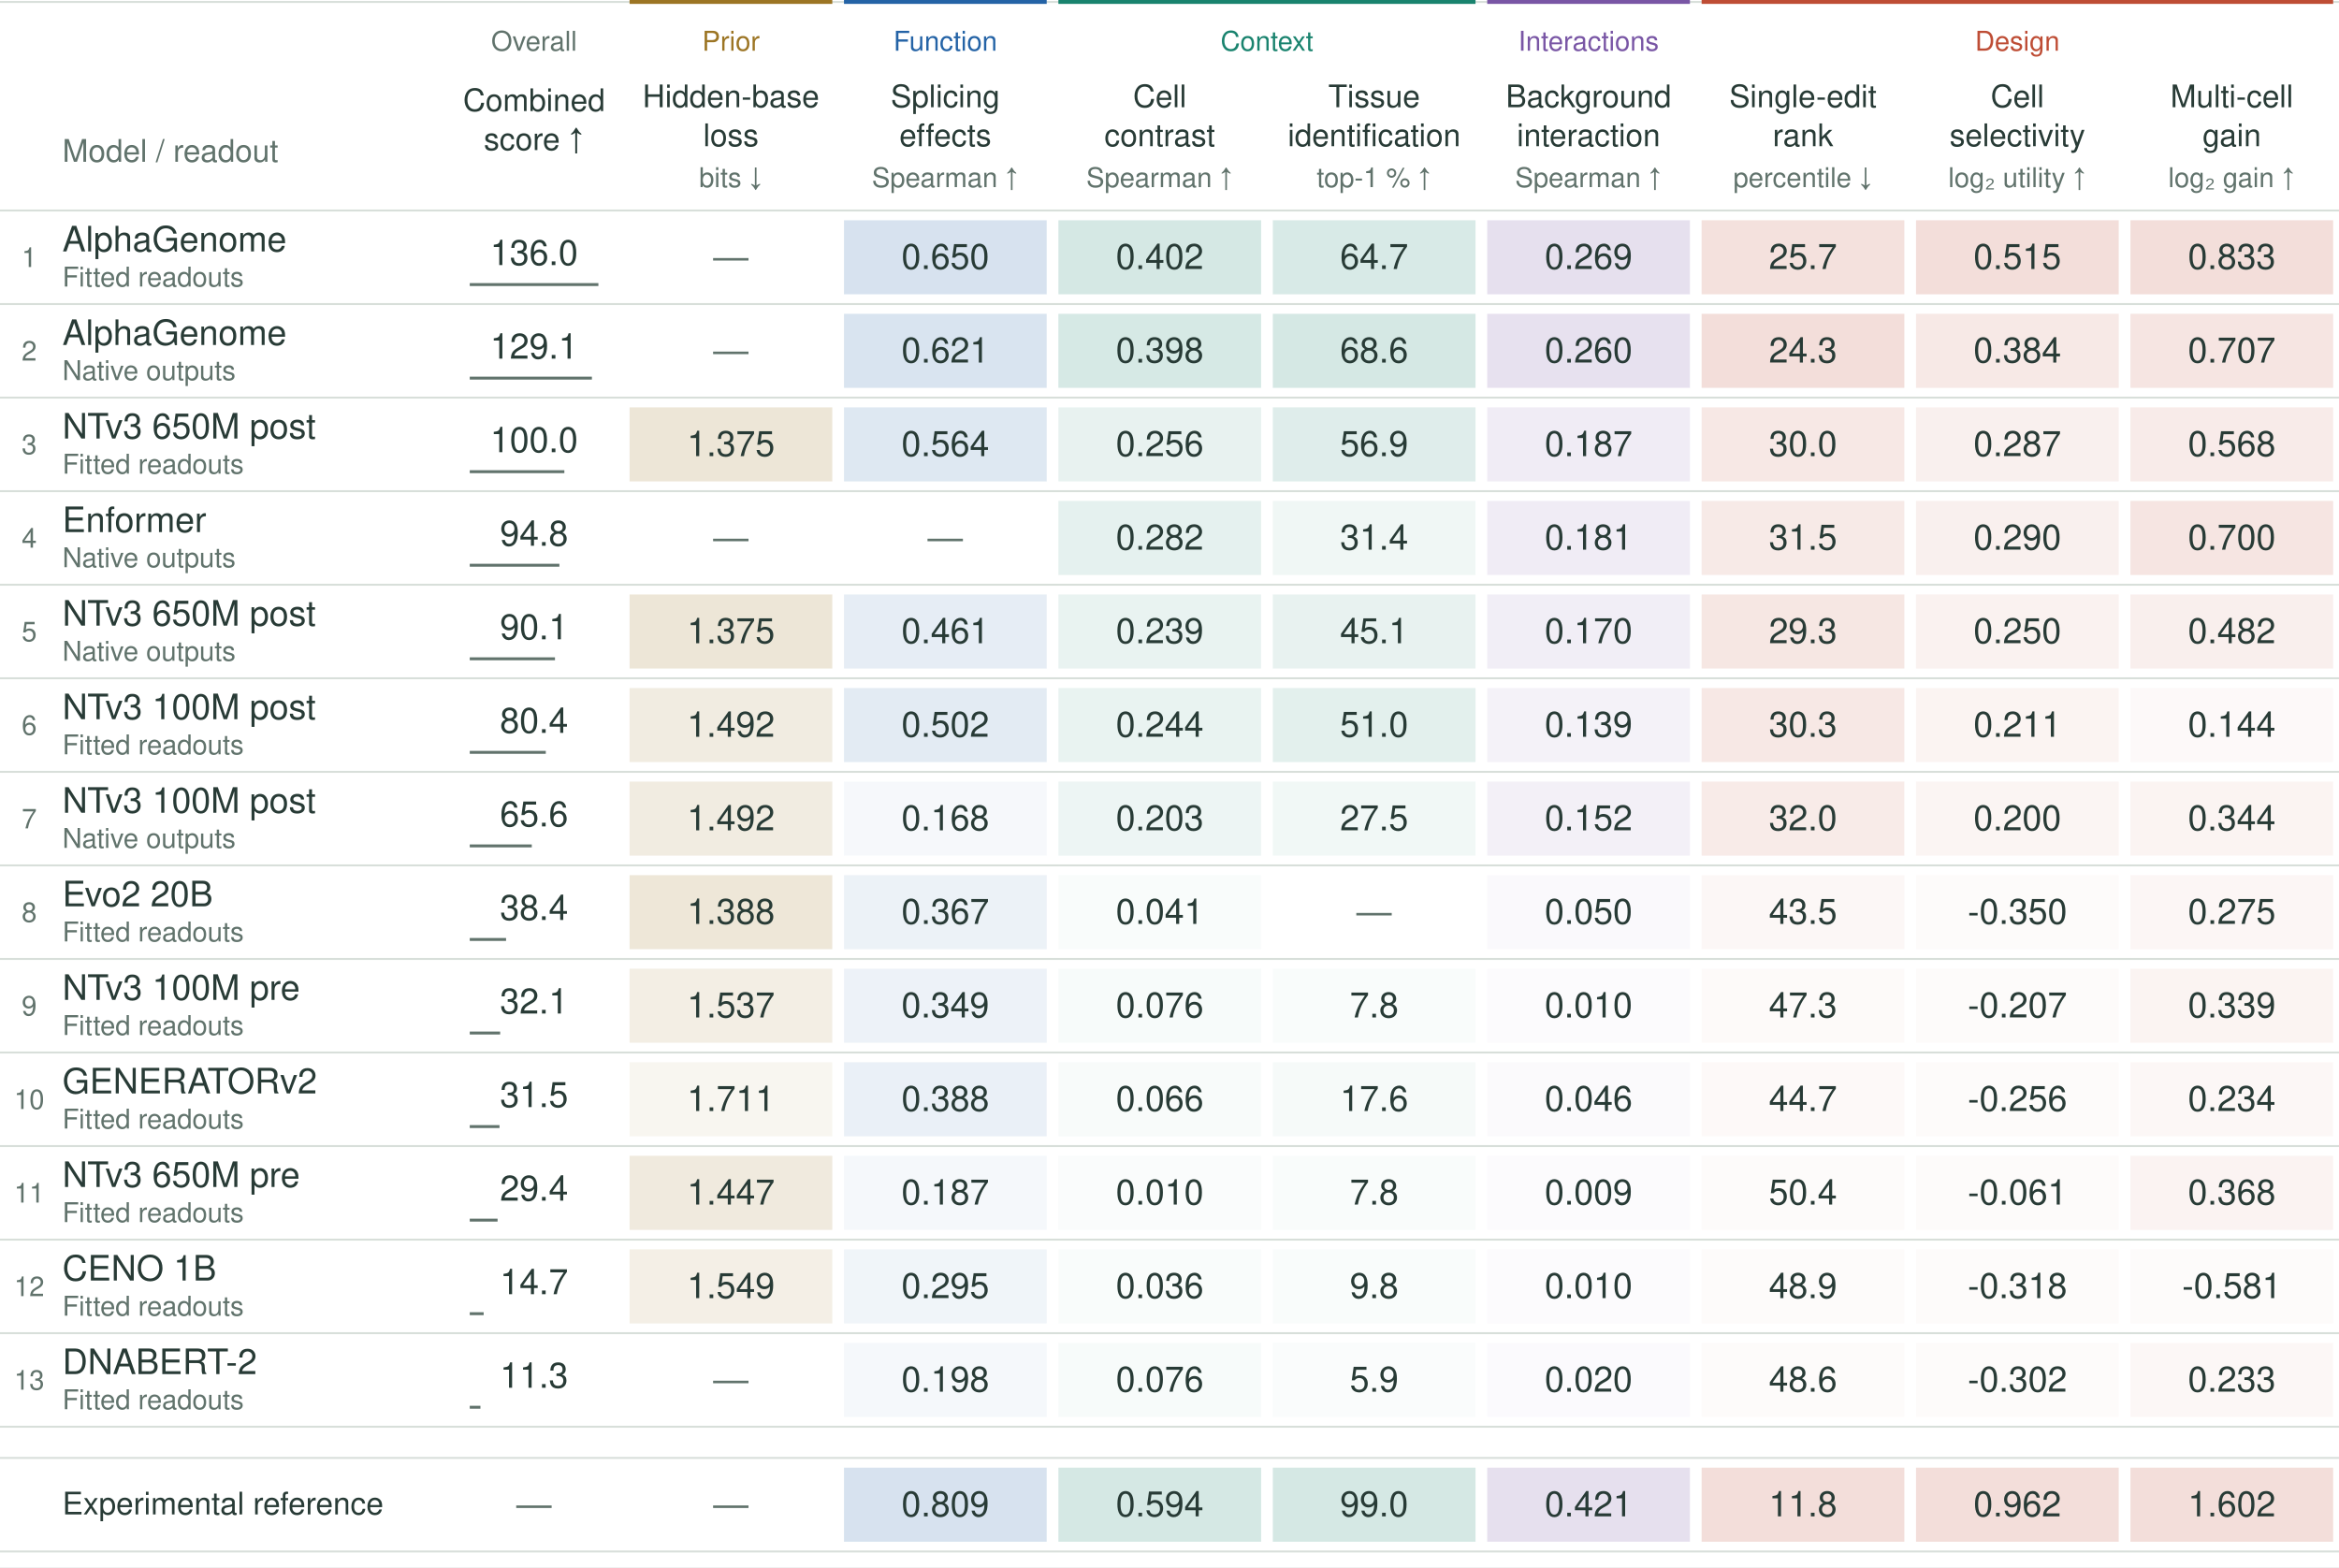
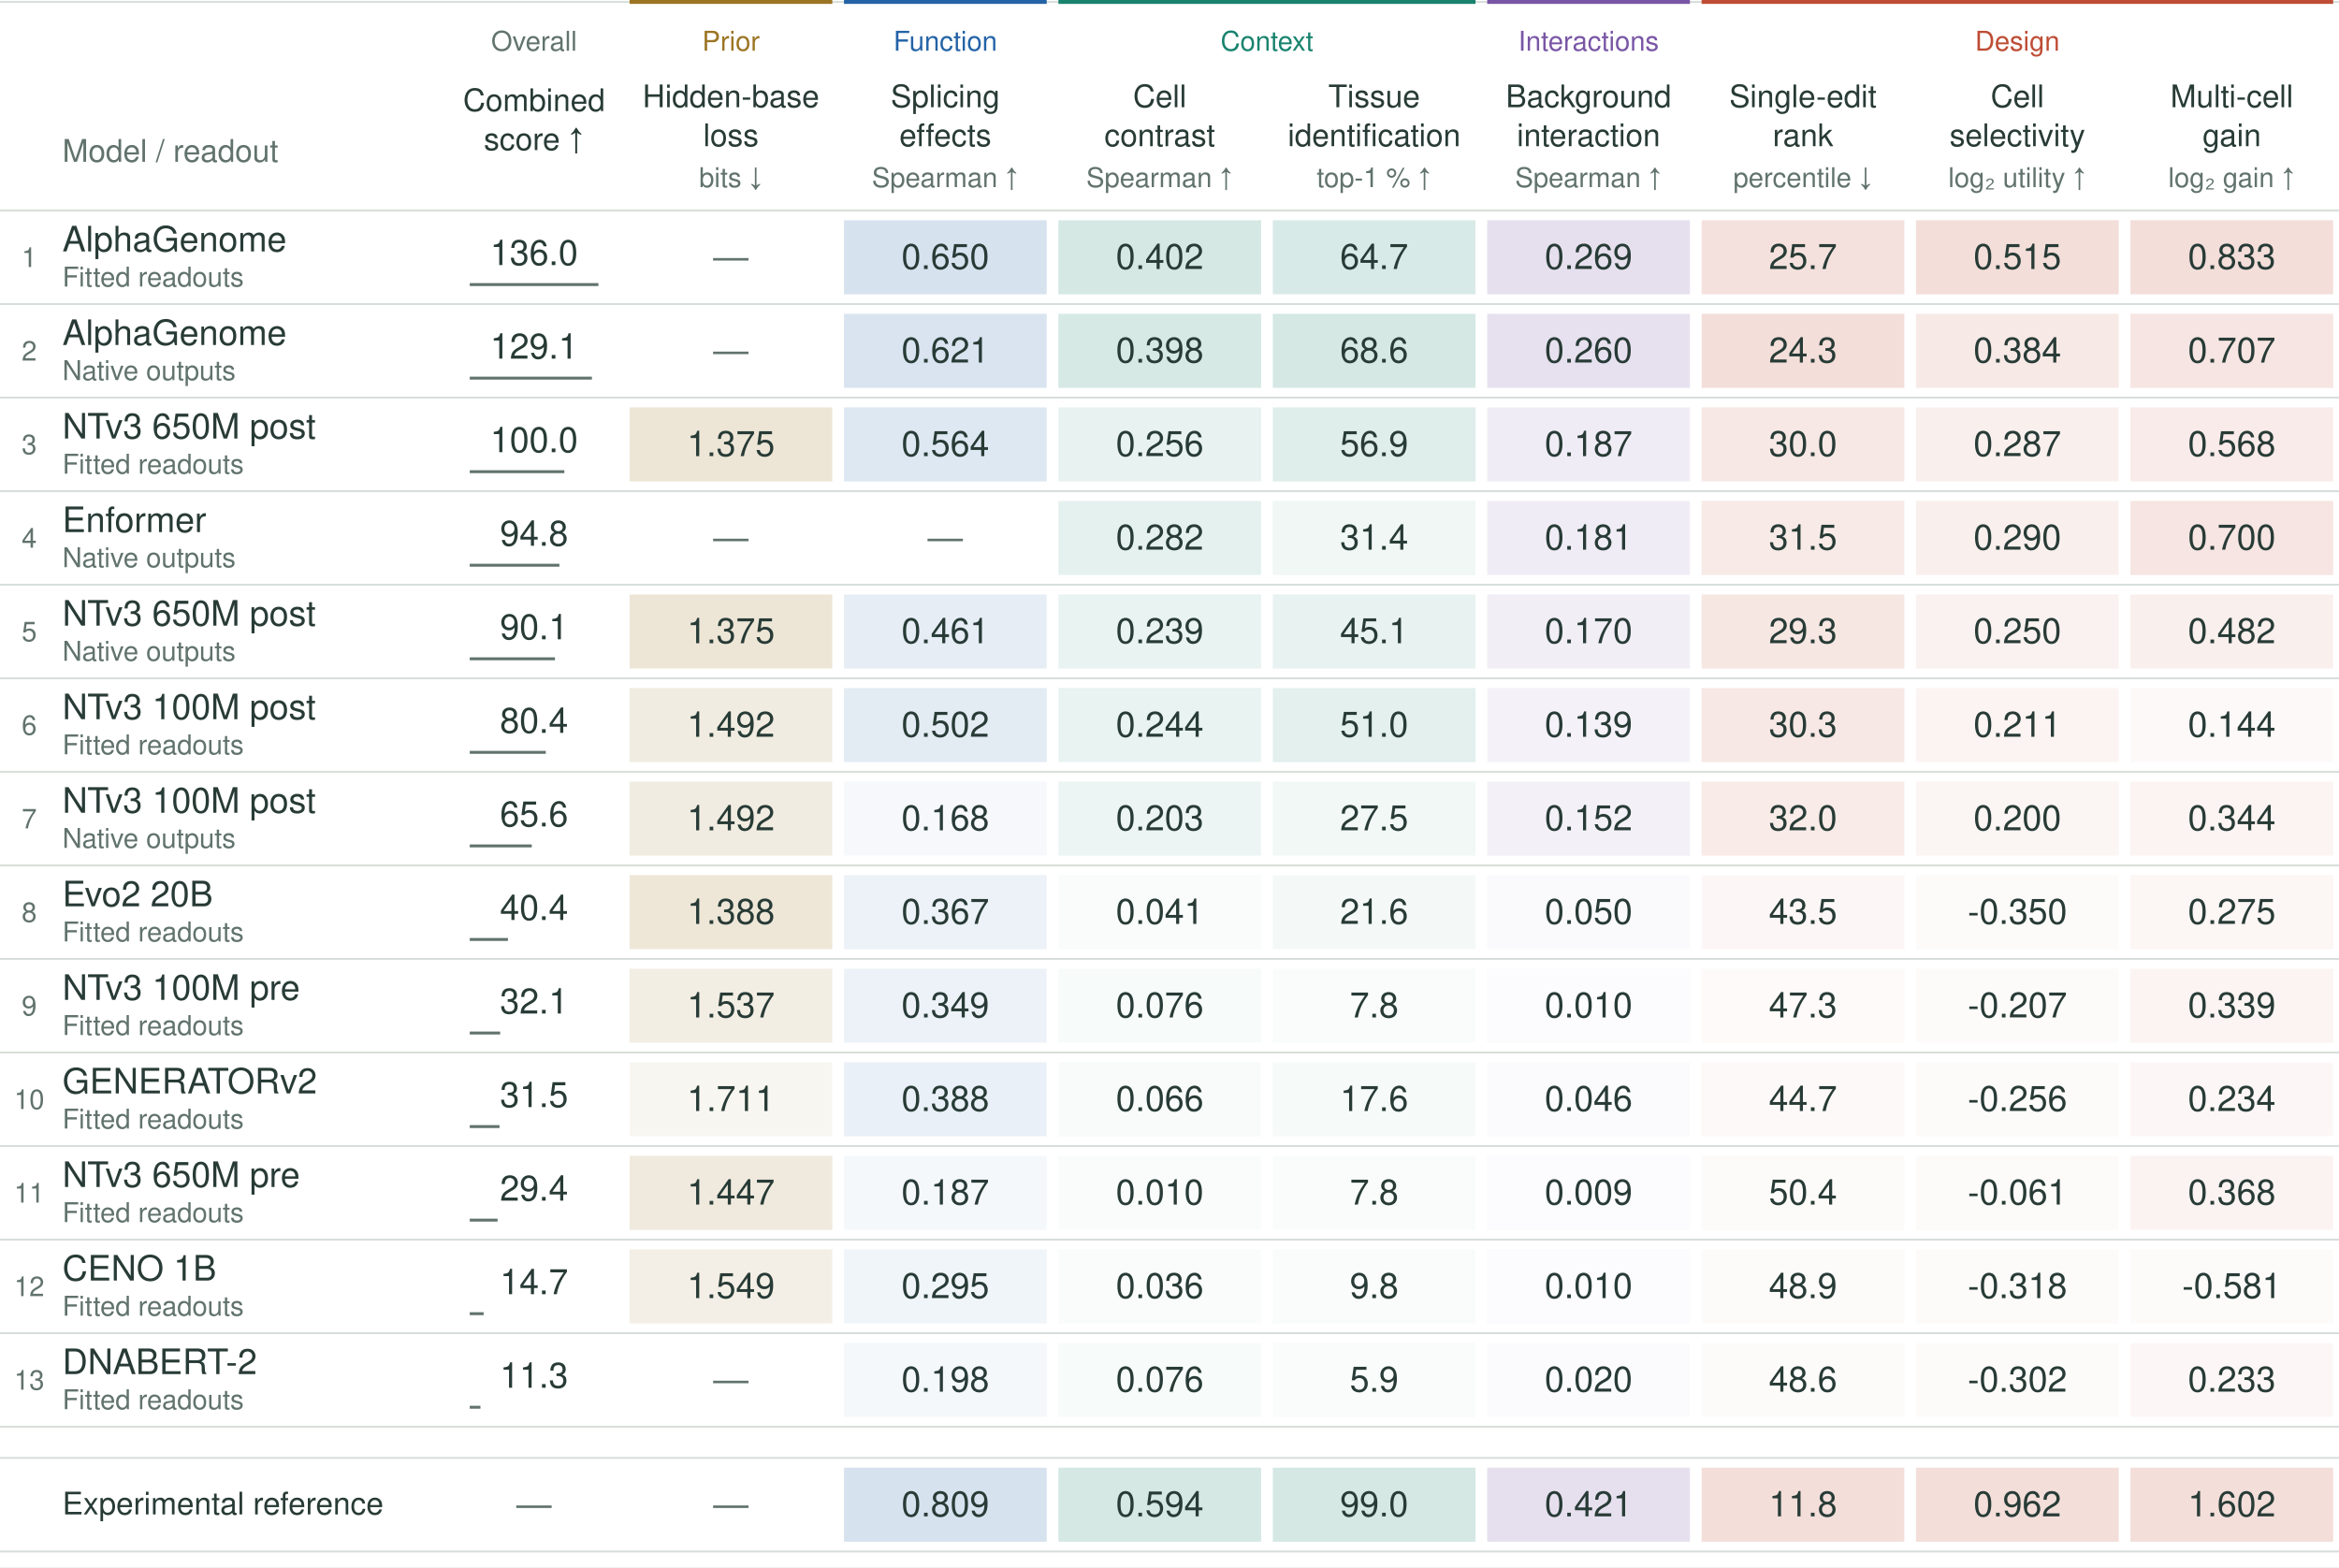
<svg xmlns="http://www.w3.org/2000/svg" width="1200" height="804" viewBox="0 0 1200 804" role="img" aria-labelledby="title desc">
  <style>text{font-family:-apple-system,BlinkMacSystemFont,'Segoe UI',Helvetica,Arial,sans-serif;fill:#283b36;font-variant-numeric:tabular-nums}.muted{fill:#61736c}.name{font-size:18px;font-weight:500}.value{font-size:18px}.label{font-size:16px}.small{font-size:14px}</style>
  <rect width="1200" height="804" fill="#ffffff" />
  <path d="M0 1H1200" stroke="#d8dfda" stroke-width="1" />
  <text x="32" y="83" class="label muted" text-anchor="start">Model / readout</text>
  <text x="274" y="26" class="small muted" text-anchor="middle">Overall</text>
  <text x="274" y="57" class="label" text-anchor="middle">Combined</text>
  <text x="274" y="77" class="label" text-anchor="middle">score ↑</text>
  <path d="M323 1H427" stroke="#9C7524" stroke-width="2" />
  <text x="375" y="26" class="small" text-anchor="middle" style="fill:#9C7524">Prior</text>
  <path d="M433 1H537" stroke="#2463A6" stroke-width="2" />
  <text x="485" y="26" class="small" text-anchor="middle" style="fill:#2463A6">Function</text>
  <path d="M543 1H757" stroke="#19836E" stroke-width="2" />
  <text x="650" y="26" class="small" text-anchor="middle" style="fill:#19836E">Context</text>
  <path d="M763 1H867" stroke="#7956A5" stroke-width="2" />
  <text x="815" y="26" class="small" text-anchor="middle" style="fill:#7956A5">Interactions</text>
  <path d="M873 1H1197" stroke="#BE4D35" stroke-width="2" />
  <text x="1035" y="26" class="small" text-anchor="middle" style="fill:#BE4D35">Design</text>
  <text x="375" y="55" class="label" text-anchor="middle">Hidden-base</text>
  <text x="375" y="75" class="label" text-anchor="middle">loss</text>
  <text x="375" y="96" class="small muted" text-anchor="middle">bits ↓</text>
  <text x="485" y="55" class="label" text-anchor="middle">Splicing</text>
  <text x="485" y="75" class="label" text-anchor="middle">effects</text>
  <text x="485" y="96" class="small muted" text-anchor="middle">Spearman ↑</text>
  <text x="595" y="55" class="label" text-anchor="middle">Cell</text>
  <text x="595" y="75" class="label" text-anchor="middle">contrast</text>
  <text x="595" y="96" class="small muted" text-anchor="middle">Spearman ↑</text>
  <text x="705" y="55" class="label" text-anchor="middle">Tissue</text>
  <text x="705" y="75" class="label" text-anchor="middle">identification</text>
  <text x="705" y="96" class="small muted" text-anchor="middle">top-1 % ↑</text>
  <text x="815" y="55" class="label" text-anchor="middle">Background</text>
  <text x="815" y="75" class="label" text-anchor="middle">interaction</text>
  <text x="815" y="96" class="small muted" text-anchor="middle">Spearman ↑</text>
  <text x="925" y="55" class="label" text-anchor="middle">Single-edit</text>
  <text x="925" y="75" class="label" text-anchor="middle">rank</text>
  <text x="925" y="96" class="small muted" text-anchor="middle">percentile ↓</text>
  <text x="1035" y="55" class="label" text-anchor="middle">Cell</text>
  <text x="1035" y="75" class="label" text-anchor="middle">selectivity</text>
  <text x="1035" y="96" class="small muted" text-anchor="middle">log₂ utility ↑</text>
  <text x="1145" y="55" class="label" text-anchor="middle">Multi-cell</text>
  <text x="1145" y="75" class="label" text-anchor="middle">gain</text>
  <text x="1145" y="96" class="small muted" text-anchor="middle">log₂ gain ↑</text>
  <path d="M0 108H1200" stroke="#d8dfda" stroke-width="1" />
  <text x="15" y="137" class="small muted" text-anchor="middle">1</text>
  <text x="32" y="129" class="name" text-anchor="start">AlphaGenome</text>
  <text x="32" y="147" class="small muted" text-anchor="start">Fitted readouts</text>
  <text x="274" y="136" class="value" text-anchor="middle">136.0</text>
  <path d="M241 146H307" stroke="#61736c" stroke-width="1.5" />
  <text x="375" y="138" class="value muted" text-anchor="middle">—</text>
  <rect x="433" y="113" width="104" height="38" fill="#2463A6" opacity="0.185" />
  <text x="485" y="138" class="value" text-anchor="middle">0.650</text>
  <rect x="543" y="113" width="104" height="38" fill="#19836E" opacity="0.185" />
  <text x="595" y="138" class="value" text-anchor="middle">0.402</text>
  <rect x="653" y="113" width="104" height="38" fill="#19836E" opacity="0.17" />
  <text x="705" y="138" class="value" text-anchor="middle">64.7</text>
  <rect x="763" y="113" width="104" height="38" fill="#7956A5" opacity="0.185" />
  <text x="815" y="138" class="value" text-anchor="middle">0.269</text>
  <rect x="873" y="113" width="104" height="38" fill="#BE4D35" opacity="0.171" />
  <text x="925" y="138" class="value" text-anchor="middle">25.7</text>
  <rect x="983" y="113" width="104" height="38" fill="#BE4D35" opacity="0.185" />
  <text x="1035" y="138" class="value" text-anchor="middle">0.515</text>
  <rect x="1093" y="113" width="104" height="38" fill="#BE4D35" opacity="0.185" />
  <text x="1145" y="138" class="value" text-anchor="middle">0.833</text>
  <path d="M0 156H1200" stroke="#d8dfda" stroke-width="1" />
  <text x="15" y="185" class="small muted" text-anchor="middle">2</text>
  <text x="32" y="177" class="name" text-anchor="start">AlphaGenome</text>
  <text x="32" y="195" class="small muted" text-anchor="start">Native outputs</text>
  <text x="274" y="184" class="value" text-anchor="middle">129.1</text>
  <path d="M241 194H303.668" stroke="#61736c" stroke-width="1.5" />
  <text x="375" y="186" class="value muted" text-anchor="middle">—</text>
  <rect x="433" y="161" width="104" height="38" fill="#2463A6" opacity="0.174" />
  <text x="485" y="186" class="value" text-anchor="middle">0.621</text>
  <rect x="543" y="161" width="104" height="38" fill="#19836E" opacity="0.182" />
  <text x="595" y="186" class="value" text-anchor="middle">0.398</text>
  <rect x="653" y="161" width="104" height="38" fill="#19836E" opacity="0.185" />
  <text x="705" y="186" class="value" text-anchor="middle">68.6</text>
  <rect x="763" y="161" width="104" height="38" fill="#7956A5" opacity="0.176" />
  <text x="815" y="186" class="value" text-anchor="middle">0.260</text>
  <rect x="873" y="161" width="104" height="38" fill="#BE4D35" opacity="0.185" />
  <text x="925" y="186" class="value" text-anchor="middle">24.3</text>
  <rect x="983" y="161" width="104" height="38" fill="#BE4D35" opacity="0.125" />
  <text x="1035" y="186" class="value" text-anchor="middle">0.384</text>
  <rect x="1093" y="161" width="104" height="38" fill="#BE4D35" opacity="0.148" />
  <text x="1145" y="186" class="value" text-anchor="middle">0.707</text>
  <path d="M0 204H1200" stroke="#d8dfda" stroke-width="1" />
  <text x="15" y="233" class="small muted" text-anchor="middle">3</text>
  <text x="32" y="225" class="name" text-anchor="start">NTv3 650M post</text>
  <text x="32" y="243" class="small muted" text-anchor="start">Fitted readouts</text>
  <text x="274" y="232" class="value" text-anchor="middle">100.0</text>
  <path d="M241 242H289.537" stroke="#61736c" stroke-width="1.5" />
  <rect x="323" y="209" width="104" height="38" fill="#9C7524" opacity="0.185" />
  <text x="375" y="234" class="value" text-anchor="middle">1.375</text>
  <rect x="433" y="209" width="104" height="38" fill="#2463A6" opacity="0.152" />
  <text x="485" y="234" class="value" text-anchor="middle">0.564</text>
  <rect x="543" y="209" width="104" height="38" fill="#19836E" opacity="0.103" />
  <text x="595" y="234" class="value" text-anchor="middle">0.256</text>
  <rect x="653" y="209" width="104" height="38" fill="#19836E" opacity="0.142" />
  <text x="705" y="234" class="value" text-anchor="middle">56.9</text>
  <rect x="763" y="209" width="104" height="38" fill="#7956A5" opacity="0.114" />
  <text x="815" y="234" class="value" text-anchor="middle">0.187</text>
  <rect x="873" y="209" width="104" height="38" fill="#BE4D35" opacity="0.132" />
  <text x="925" y="234" class="value" text-anchor="middle">30.0</text>
  <rect x="983" y="209" width="104" height="38" fill="#BE4D35" opacity="0.088" />
  <text x="1035" y="234" class="value" text-anchor="middle">0.287</text>
  <rect x="1093" y="209" width="104" height="38" fill="#BE4D35" opacity="0.112" />
  <text x="1145" y="234" class="value" text-anchor="middle">0.568</text>
  <path d="M0 252H1200" stroke="#d8dfda" stroke-width="1" />
  <text x="15" y="281" class="small muted" text-anchor="middle">4</text>
  <text x="32" y="273" class="name" text-anchor="start">Enformer</text>
  <text x="32" y="291" class="small muted" text-anchor="start">Native outputs</text>
  <text x="274" y="280" class="value" text-anchor="middle">94.8</text>
  <path d="M241 290H286.99" stroke="#61736c" stroke-width="1.5" />
  <text x="375" y="282" class="value muted" text-anchor="middle">—</text>
  <text x="485" y="282" class="value muted" text-anchor="middle">—</text>
  <rect x="543" y="257" width="104" height="38" fill="#19836E" opacity="0.116" />
  <text x="595" y="282" class="value" text-anchor="middle">0.282</text>
  <rect x="653" y="257" width="104" height="38" fill="#19836E" opacity="0.068" />
  <text x="705" y="282" class="value" text-anchor="middle">31.4</text>
  <rect x="763" y="257" width="104" height="38" fill="#7956A5" opacity="0.11" />
  <text x="815" y="282" class="value" text-anchor="middle">0.181</text>
  <rect x="873" y="257" width="104" height="38" fill="#BE4D35" opacity="0.12" />
  <text x="925" y="282" class="value" text-anchor="middle">31.5</text>
  <rect x="983" y="257" width="104" height="38" fill="#BE4D35" opacity="0.089" />
  <text x="1035" y="282" class="value" text-anchor="middle">0.290</text>
  <rect x="1093" y="257" width="104" height="38" fill="#BE4D35" opacity="0.146" />
  <text x="1145" y="282" class="value" text-anchor="middle">0.700</text>
  <path d="M0 300H1200" stroke="#d8dfda" stroke-width="1" />
  <text x="15" y="329" class="small muted" text-anchor="middle">5</text>
  <text x="32" y="321" class="name" text-anchor="start">NTv3 650M post</text>
  <text x="32" y="339" class="small muted" text-anchor="start">Native outputs</text>
  <text x="274" y="328" class="value" text-anchor="middle">90.1</text>
  <path d="M241 338H284.723" stroke="#61736c" stroke-width="1.5" />
  <rect x="323" y="305" width="104" height="38" fill="#9C7524" opacity="0.185" />
  <text x="375" y="330" class="value" text-anchor="middle">1.375</text>
  <rect x="433" y="305" width="104" height="38" fill="#2463A6" opacity="0.117" />
  <text x="485" y="330" class="value" text-anchor="middle">0.461</text>
  <rect x="543" y="305" width="104" height="38" fill="#19836E" opacity="0.095" />
  <text x="595" y="330" class="value" text-anchor="middle">0.239</text>
  <rect x="653" y="305" width="104" height="38" fill="#19836E" opacity="0.105" />
  <text x="705" y="330" class="value" text-anchor="middle">45.1</text>
  <rect x="763" y="305" width="104" height="38" fill="#7956A5" opacity="0.102" />
  <text x="815" y="330" class="value" text-anchor="middle">0.170</text>
  <rect x="873" y="305" width="104" height="38" fill="#BE4D35" opacity="0.138" />
  <text x="925" y="330" class="value" text-anchor="middle">29.3</text>
  <rect x="983" y="305" width="104" height="38" fill="#BE4D35" opacity="0.075" />
  <text x="1035" y="330" class="value" text-anchor="middle">0.250</text>
  <rect x="1093" y="305" width="104" height="38" fill="#BE4D35" opacity="0.092" />
  <text x="1145" y="330" class="value" text-anchor="middle">0.482</text>
  <path d="M0 348H1200" stroke="#d8dfda" stroke-width="1" />
  <text x="15" y="377" class="small muted" text-anchor="middle">6</text>
  <text x="32" y="369" class="name" text-anchor="start">NTv3 100M post</text>
  <text x="32" y="387" class="small muted" text-anchor="start">Fitted readouts</text>
  <text x="274" y="376" class="value" text-anchor="middle">80.4</text>
  <path d="M241 386H280.013" stroke="#61736c" stroke-width="1.5" />
  <rect x="323" y="353" width="104" height="38" fill="#9C7524" opacity="0.138" />
  <text x="375" y="378" class="value" text-anchor="middle">1.492</text>
  <rect x="433" y="353" width="104" height="38" fill="#2463A6" opacity="0.131" />
  <text x="485" y="378" class="value" text-anchor="middle">0.502</text>
  <rect x="543" y="353" width="104" height="38" fill="#19836E" opacity="0.097" />
  <text x="595" y="378" class="value" text-anchor="middle">0.244</text>
  <rect x="653" y="353" width="104" height="38" fill="#19836E" opacity="0.123" />
  <text x="705" y="378" class="value" text-anchor="middle">51.0</text>
  <rect x="763" y="353" width="104" height="38" fill="#7956A5" opacity="0.081" />
  <text x="815" y="378" class="value" text-anchor="middle">0.139</text>
  <rect x="873" y="353" width="104" height="38" fill="#BE4D35" opacity="0.13" />
  <text x="925" y="378" class="value" text-anchor="middle">30.3</text>
  <rect x="983" y="353" width="104" height="38" fill="#BE4D35" opacity="0.063" />
  <text x="1035" y="378" class="value" text-anchor="middle">0.211</text>
  <rect x="1093" y="353" width="104" height="38" fill="#BE4D35" opacity="0.035" />
  <text x="1145" y="378" class="value" text-anchor="middle">0.144</text>
  <path d="M0 396H1200" stroke="#d8dfda" stroke-width="1" />
  <text x="15" y="425" class="small muted" text-anchor="middle">7</text>
  <text x="32" y="417" class="name" text-anchor="start">NTv3 100M post</text>
  <text x="32" y="435" class="small muted" text-anchor="start">Native outputs</text>
  <text x="274" y="424" class="value" text-anchor="middle">65.6</text>
  <path d="M241 434H272.826" stroke="#61736c" stroke-width="1.5" />
  <rect x="323" y="401" width="104" height="38" fill="#9C7524" opacity="0.138" />
  <text x="375" y="426" class="value" text-anchor="middle">1.492</text>
  <rect x="433" y="401" width="104" height="38" fill="#2463A6" opacity="0.043" />
  <text x="485" y="426" class="value" text-anchor="middle">0.168</text>
  <rect x="543" y="401" width="104" height="38" fill="#19836E" opacity="0.079" />
  <text x="595" y="426" class="value" text-anchor="middle">0.203</text>
  <rect x="653" y="401" width="104" height="38" fill="#19836E" opacity="0.059" />
  <text x="705" y="426" class="value" text-anchor="middle">27.5</text>
  <rect x="763" y="401" width="104" height="38" fill="#7956A5" opacity="0.089" />
  <text x="815" y="426" class="value" text-anchor="middle">0.152</text>
  <rect x="873" y="401" width="104" height="38" fill="#BE4D35" opacity="0.116" />
  <text x="925" y="426" class="value" text-anchor="middle">32.0</text>
  <rect x="983" y="401" width="104" height="38" fill="#BE4D35" opacity="0.06" />
  <text x="1035" y="426" class="value" text-anchor="middle">0.200</text>
  <rect x="1093" y="401" width="104" height="38" fill="#BE4D35" opacity="0.064" />
  <text x="1145" y="426" class="value" text-anchor="middle">0.344</text>
  <path d="M0 444H1200" stroke="#d8dfda" stroke-width="1" />
  <text x="15" y="473" class="small muted" text-anchor="middle">8</text>
  <text x="32" y="465" class="name" text-anchor="start">Evo2 20B</text>
  <text x="32" y="483" class="small muted" text-anchor="start">Fitted readouts</text>
-   <text x="274" y="472" class="value" text-anchor="middle">38.4</text>
-   <path d="M241 482H259.636" stroke="#61736c" stroke-width="1.5" />
+   <text x="274" y="472" class="value" text-anchor="middle">40.4</text>
+   <path d="M241 482H260.594" stroke="#61736c" stroke-width="1.5" />
  <rect x="323" y="449" width="104" height="38" fill="#9C7524" opacity="0.179" />
  <text x="375" y="474" class="value" text-anchor="middle">1.388</text>
  <rect x="433" y="449" width="104" height="38" fill="#2463A6" opacity="0.089" />
  <text x="485" y="474" class="value" text-anchor="middle">0.367</text>
  <rect x="543" y="449" width="104" height="38" fill="#19836E" opacity="0.029" />
  <text x="595" y="474" class="value" text-anchor="middle">0.041</text>
-   <text x="705" y="474" class="value muted" text-anchor="middle">—</text>
+   <rect x="653" y="449" width="104" height="38" fill="#19836E" opacity="0.048" />
+   <text x="705" y="474" class="value" text-anchor="middle">21.6</text>
  <rect x="763" y="449" width="104" height="38" fill="#7956A5" opacity="0.036" />
  <text x="815" y="474" class="value" text-anchor="middle">0.050</text>
  <rect x="873" y="449" width="104" height="38" fill="#BE4D35" opacity="0.043" />
  <text x="925" y="474" class="value" text-anchor="middle">43.5</text>
  <rect x="983" y="449" width="104" height="38" fill="#BE4D35" opacity="0.025" />
  <text x="1035" y="474" class="value" text-anchor="middle">-0.350</text>
  <rect x="1093" y="449" width="104" height="38" fill="#BE4D35" opacity="0.052" />
  <text x="1145" y="474" class="value" text-anchor="middle">0.275</text>
  <path d="M0 492H1200" stroke="#d8dfda" stroke-width="1" />
  <text x="15" y="521" class="small muted" text-anchor="middle">9</text>
  <text x="32" y="513" class="name" text-anchor="start">NTv3 100M pre</text>
  <text x="32" y="531" class="small muted" text-anchor="start">Fitted readouts</text>
  <text x="274" y="520" class="value" text-anchor="middle">32.1</text>
  <path d="M241 530H256.599" stroke="#61736c" stroke-width="1.5" />
  <rect x="323" y="497" width="104" height="38" fill="#9C7524" opacity="0.122" />
  <text x="375" y="522" class="value" text-anchor="middle">1.537</text>
  <rect x="433" y="497" width="104" height="38" fill="#2463A6" opacity="0.084" />
  <text x="485" y="522" class="value" text-anchor="middle">0.349</text>
  <rect x="543" y="497" width="104" height="38" fill="#19836E" opacity="0.036" />
  <text x="595" y="522" class="value" text-anchor="middle">0.076</text>
  <rect x="653" y="497" width="104" height="38" fill="#19836E" opacity="0.028" />
  <text x="705" y="522" class="value" text-anchor="middle">7.8</text>
  <rect x="763" y="497" width="104" height="38" fill="#7956A5" opacity="0.026" />
  <text x="815" y="522" class="value" text-anchor="middle">0.010</text>
  <rect x="873" y="497" width="104" height="38" fill="#BE4D35" opacity="0.029" />
  <text x="925" y="522" class="value" text-anchor="middle">47.3</text>
  <rect x="983" y="497" width="104" height="38" fill="#BE4D35" opacity="0.025" />
  <text x="1035" y="522" class="value" text-anchor="middle">-0.207</text>
  <rect x="1093" y="497" width="104" height="38" fill="#BE4D35" opacity="0.063" />
  <text x="1145" y="522" class="value" text-anchor="middle">0.339</text>
  <path d="M0 540H1200" stroke="#d8dfda" stroke-width="1" />
  <text x="15" y="569" class="small muted" text-anchor="middle">10</text>
  <text x="32" y="561" class="name" text-anchor="start">GENERATORv2</text>
  <text x="32" y="579" class="small muted" text-anchor="start">Fitted readouts</text>
  <text x="274" y="568" class="value" text-anchor="middle">31.5</text>
  <path d="M241 578H256.266" stroke="#61736c" stroke-width="1.5" />
  <rect x="323" y="545" width="104" height="38" fill="#9C7524" opacity="0.068" />
  <text x="375" y="570" class="value" text-anchor="middle">1.711</text>
  <rect x="433" y="545" width="104" height="38" fill="#2463A6" opacity="0.095" />
  <text x="485" y="570" class="value" text-anchor="middle">0.388</text>
  <rect x="543" y="545" width="104" height="38" fill="#19836E" opacity="0.034" />
  <text x="595" y="570" class="value" text-anchor="middle">0.066</text>
  <rect x="653" y="545" width="104" height="38" fill="#19836E" opacity="0.041" />
  <text x="705" y="570" class="value" text-anchor="middle">17.6</text>
  <rect x="763" y="545" width="104" height="38" fill="#7956A5" opacity="0.035" />
  <text x="815" y="570" class="value" text-anchor="middle">0.046</text>
  <rect x="873" y="545" width="104" height="38" fill="#BE4D35" opacity="0.038" />
  <text x="925" y="570" class="value" text-anchor="middle">44.7</text>
  <rect x="983" y="545" width="104" height="38" fill="#BE4D35" opacity="0.025" />
  <text x="1035" y="570" class="value" text-anchor="middle">-0.256</text>
  <rect x="1093" y="545" width="104" height="38" fill="#BE4D35" opacity="0.046" />
  <text x="1145" y="570" class="value" text-anchor="middle">0.234</text>
  <path d="M0 588H1200" stroke="#d8dfda" stroke-width="1" />
  <text x="15" y="617" class="small muted" text-anchor="middle">11</text>
  <text x="32" y="609" class="name" text-anchor="start">NTv3 650M pre</text>
  <text x="32" y="627" class="small muted" text-anchor="start">Fitted readouts</text>
  <text x="274" y="616" class="value" text-anchor="middle">29.4</text>
  <path d="M241 626H255.276" stroke="#61736c" stroke-width="1.5" />
  <rect x="323" y="593" width="104" height="38" fill="#9C7524" opacity="0.155" />
  <text x="375" y="618" class="value" text-anchor="middle">1.447</text>
  <rect x="433" y="593" width="104" height="38" fill="#2463A6" opacity="0.047" />
  <text x="485" y="618" class="value" text-anchor="middle">0.187</text>
  <rect x="543" y="593" width="104" height="38" fill="#19836E" opacity="0.025" />
  <text x="595" y="618" class="value" text-anchor="middle">0.010</text>
  <rect x="653" y="593" width="104" height="38" fill="#19836E" opacity="0.028" />
  <text x="705" y="618" class="value" text-anchor="middle">7.8</text>
  <rect x="763" y="593" width="104" height="38" fill="#7956A5" opacity="0.026" />
  <text x="815" y="618" class="value" text-anchor="middle">0.009</text>
  <rect x="873" y="593" width="104" height="38" fill="#BE4D35" opacity="0.025" />
  <text x="925" y="618" class="value" text-anchor="middle">50.4</text>
  <rect x="983" y="593" width="104" height="38" fill="#BE4D35" opacity="0.025" />
  <text x="1035" y="618" class="value" text-anchor="middle">-0.061</text>
  <rect x="1093" y="593" width="104" height="38" fill="#BE4D35" opacity="0.068" />
  <text x="1145" y="618" class="value" text-anchor="middle">0.368</text>
  <path d="M0 636H1200" stroke="#d8dfda" stroke-width="1" />
  <text x="15" y="665" class="small muted" text-anchor="middle">12</text>
  <text x="32" y="657" class="name" text-anchor="start">CENO 1B</text>
  <text x="32" y="675" class="small muted" text-anchor="start">Fitted readouts</text>
  <text x="274" y="664" class="value" text-anchor="middle">14.7</text>
  <path d="M241 674H248.142" stroke="#61736c" stroke-width="1.5" />
  <rect x="323" y="641" width="104" height="38" fill="#9C7524" opacity="0.117" />
  <text x="375" y="666" class="value" text-anchor="middle">1.549</text>
  <rect x="433" y="641" width="104" height="38" fill="#2463A6" opacity="0.07" />
  <text x="485" y="666" class="value" text-anchor="middle">0.295</text>
  <rect x="543" y="641" width="104" height="38" fill="#19836E" opacity="0.028" />
  <text x="595" y="666" class="value" text-anchor="middle">0.036</text>
  <rect x="653" y="641" width="104" height="38" fill="#19836E" opacity="0.03" />
  <text x="705" y="666" class="value" text-anchor="middle">9.8</text>
  <rect x="763" y="641" width="104" height="38" fill="#7956A5" opacity="0.026" />
  <text x="815" y="666" class="value" text-anchor="middle">0.010</text>
  <rect x="873" y="641" width="104" height="38" fill="#BE4D35" opacity="0.026" />
  <text x="925" y="666" class="value" text-anchor="middle">48.9</text>
  <rect x="983" y="641" width="104" height="38" fill="#BE4D35" opacity="0.025" />
  <text x="1035" y="666" class="value" text-anchor="middle">-0.318</text>
  <rect x="1093" y="641" width="104" height="38" fill="#BE4D35" opacity="0.025" />
  <text x="1145" y="666" class="value" text-anchor="middle">-0.581</text>
  <path d="M0 684H1200" stroke="#d8dfda" stroke-width="1" />
  <text x="15" y="713" class="small muted" text-anchor="middle">13</text>
  <text x="32" y="705" class="name" text-anchor="start">DNABERT-2</text>
  <text x="32" y="723" class="small muted" text-anchor="start">Fitted readouts</text>
  <text x="274" y="712" class="value" text-anchor="middle">11.3</text>
  <path d="M241 722H246.48" stroke="#61736c" stroke-width="1.5" />
  <text x="375" y="714" class="value muted" text-anchor="middle">—</text>
  <rect x="433" y="689" width="104" height="38" fill="#2463A6" opacity="0.049" />
  <text x="485" y="714" class="value" text-anchor="middle">0.198</text>
  <rect x="543" y="689" width="104" height="38" fill="#19836E" opacity="0.036" />
  <text x="595" y="714" class="value" text-anchor="middle">0.076</text>
  <rect x="653" y="689" width="104" height="38" fill="#19836E" opacity="0.027" />
  <text x="705" y="714" class="value" text-anchor="middle">5.9</text>
  <rect x="763" y="689" width="104" height="38" fill="#7956A5" opacity="0.028" />
  <text x="815" y="714" class="value" text-anchor="middle">0.020</text>
  <rect x="873" y="689" width="104" height="38" fill="#BE4D35" opacity="0.026" />
  <text x="925" y="714" class="value" text-anchor="middle">48.6</text>
  <rect x="983" y="689" width="104" height="38" fill="#BE4D35" opacity="0.025" />
  <text x="1035" y="714" class="value" text-anchor="middle">-0.302</text>
  <rect x="1093" y="689" width="104" height="38" fill="#BE4D35" opacity="0.046" />
  <text x="1145" y="714" class="value" text-anchor="middle">0.233</text>
  <path d="M0 732H1200" stroke="#d8dfda" stroke-width="1" />
  <path d="M0 748H1200" stroke="#d8dfda" stroke-width="1" />
  <text x="32" y="777" class="label" text-anchor="start">Experimental reference</text>
  <text x="274" y="778" class="value muted" text-anchor="middle">—</text>
  <text x="375" y="778" class="value muted" text-anchor="middle">—</text>
  <rect x="433" y="753" width="104" height="38" fill="#2463A6" opacity="0.185" />
  <text x="485" y="778" class="value" text-anchor="middle">0.809</text>
  <rect x="543" y="753" width="104" height="38" fill="#19836E" opacity="0.185" />
  <text x="595" y="778" class="value" text-anchor="middle">0.594</text>
  <rect x="653" y="753" width="104" height="38" fill="#19836E" opacity="0.185" />
  <text x="705" y="778" class="value" text-anchor="middle">99.0</text>
  <rect x="763" y="753" width="104" height="38" fill="#7956A5" opacity="0.185" />
  <text x="815" y="778" class="value" text-anchor="middle">0.421</text>
  <rect x="873" y="753" width="104" height="38" fill="#BE4D35" opacity="0.185" />
  <text x="925" y="778" class="value" text-anchor="middle">11.8</text>
  <rect x="983" y="753" width="104" height="38" fill="#BE4D35" opacity="0.185" />
  <text x="1035" y="778" class="value" text-anchor="middle">0.962</text>
  <rect x="1093" y="753" width="104" height="38" fill="#BE4D35" opacity="0.185" />
  <text x="1145" y="778" class="value" text-anchor="middle">1.602</text>
  <path d="M0 796H1200" stroke="#d8dfda" stroke-width="1" />
</svg>
